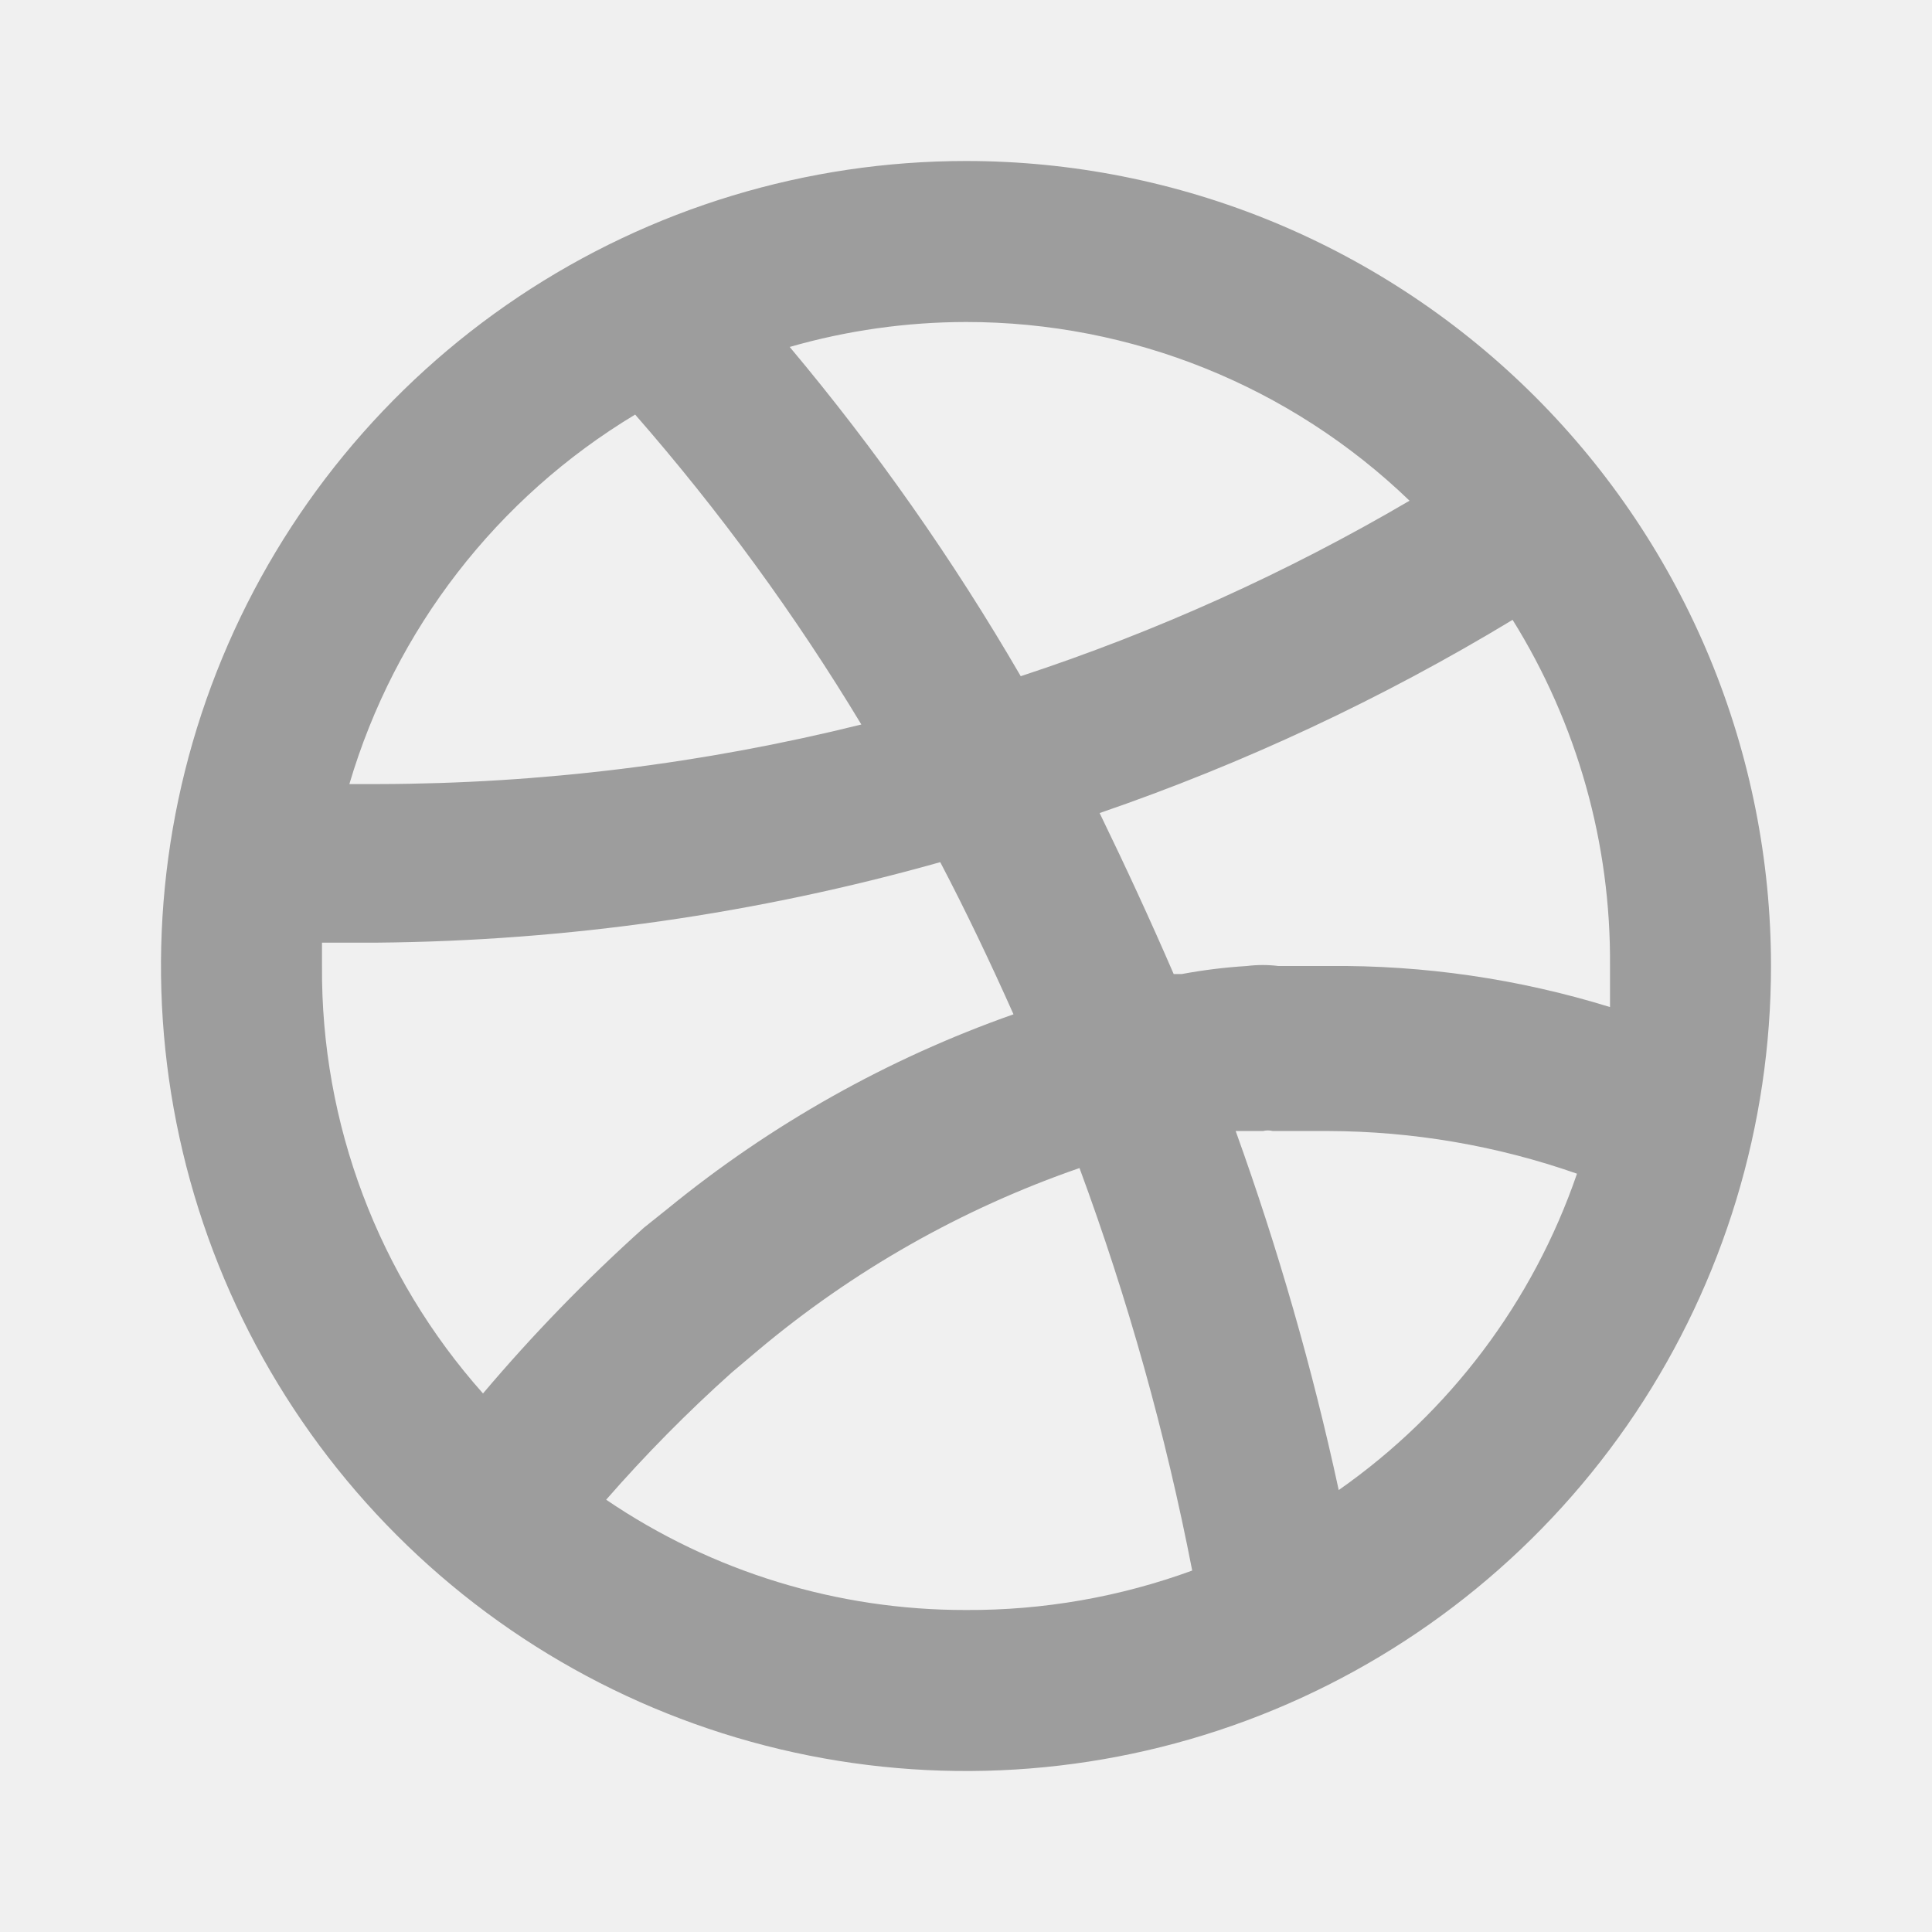
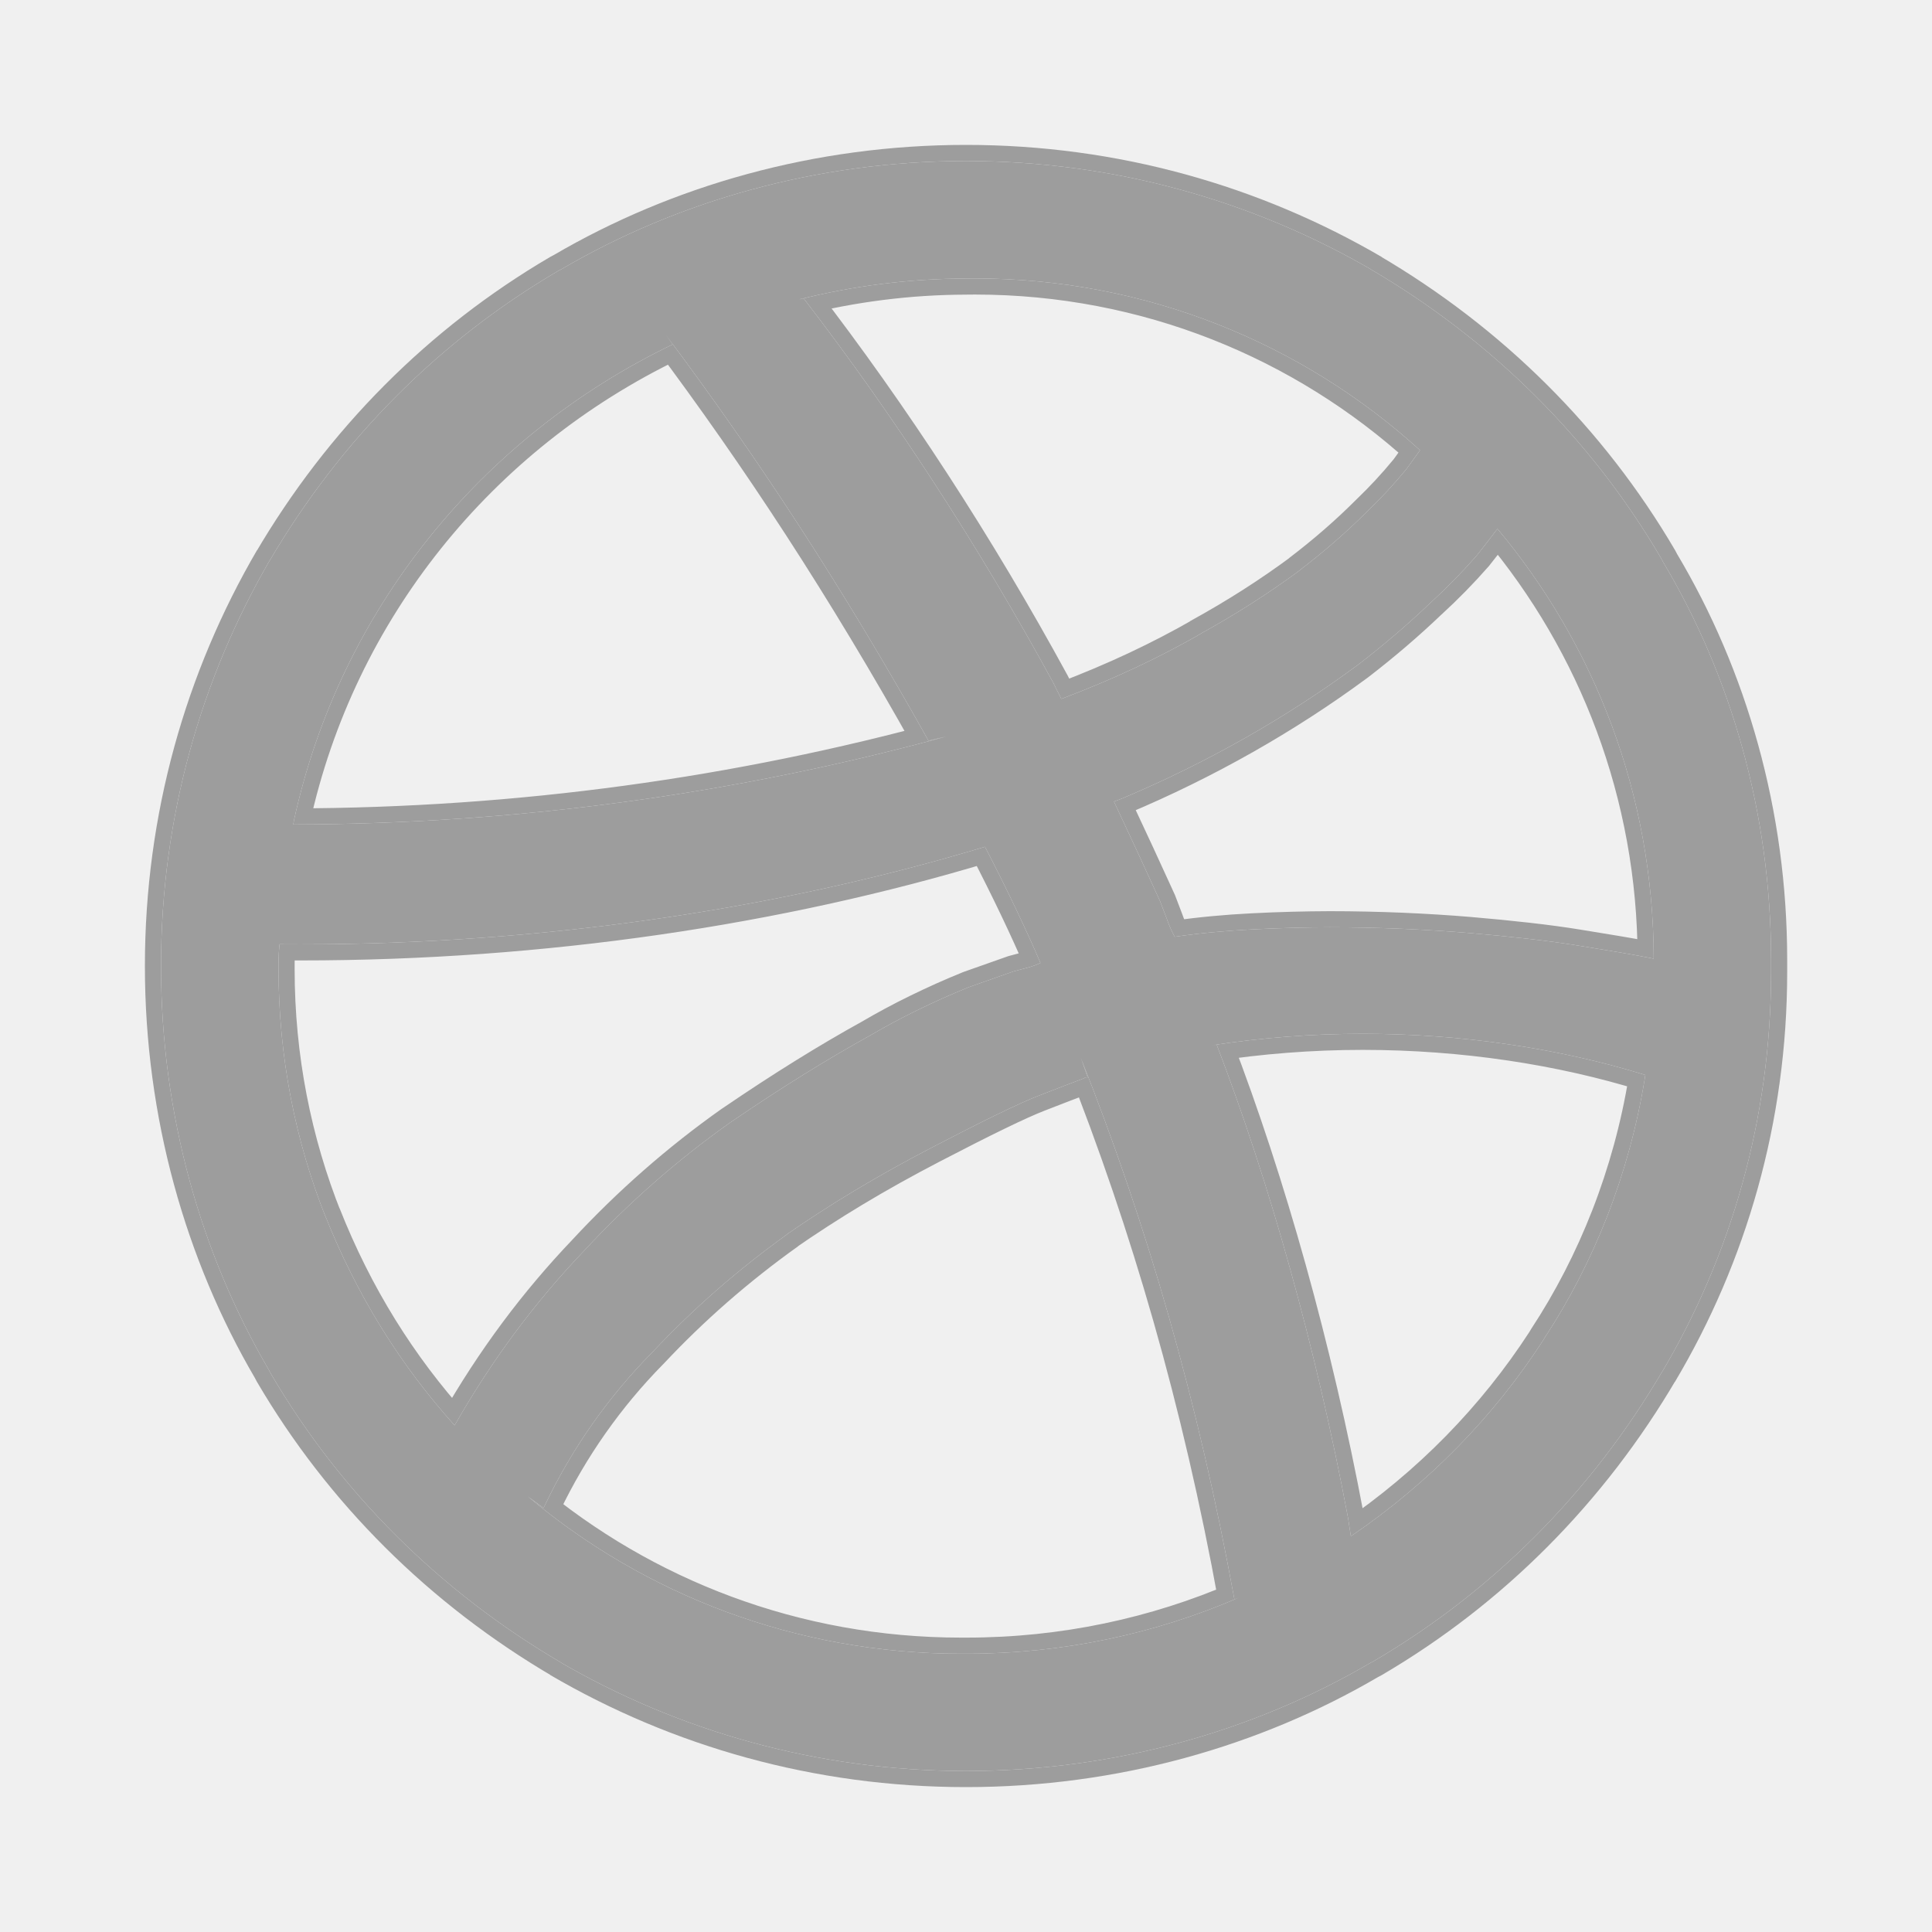
<svg xmlns="http://www.w3.org/2000/svg" width="24" height="24" viewBox="0 0 24 24" fill="none">
-   <path d="M12 2C10.022 2 8.089 2.586 6.444 3.685C4.8 4.784 3.518 6.346 2.761 8.173C2.004 10 1.806 12.011 2.192 13.951C2.578 15.891 3.53 17.672 4.929 19.071C6.327 20.47 8.109 21.422 10.049 21.808C11.989 22.194 14 21.996 15.827 21.239C17.654 20.482 19.216 19.2 20.315 17.556C21.413 15.911 22 13.978 22 12C22 10.687 21.741 9.386 21.239 8.173C20.736 6.96 20 5.858 19.071 4.929C18.142 4 17.04 3.264 15.827 2.761C14.614 2.259 13.313 2 12 2V2ZM12 4C14.055 3.999 16.03 4.795 17.51 6.22C15.982 7.116 14.363 7.847 12.68 8.4C11.842 6.957 10.882 5.588 9.81 4.31C10.522 4.105 11.259 4.001 12 4V4ZM7.89 5.15C8.938 6.349 9.878 7.637 10.7 9C8.737 9.487 6.723 9.736 4.7 9.74H4.34C4.907 7.82 6.174 6.182 7.89 5.15V5.15ZM6 17.31C4.699 15.849 3.986 13.957 4 12V11.71H4.68C7.047 11.689 9.401 11.352 11.68 10.71C12 11.32 12.3 11.95 12.59 12.6C11.031 13.149 9.58 13.965 8.3 15.01L8 15.25C7.287 15.89 6.619 16.578 6 17.31V17.31ZM12 20C10.406 20.003 8.848 19.526 7.53 18.63C8.017 18.072 8.538 17.544 9.09 17.05L9.41 16.78C10.593 15.785 11.949 15.015 13.41 14.51C14.011 16.136 14.479 17.808 14.81 19.51C13.91 19.839 12.958 20.005 12 20V20ZM16.63 18.51C16.303 16.997 15.875 15.507 15.35 14.05H15.69C15.729 14.04 15.771 14.04 15.81 14.05H16.5C17.552 14.053 18.597 14.232 19.59 14.58C19.044 16.17 18.008 17.546 16.63 18.51V18.51ZM16.5 12H15.88C15.751 11.984 15.62 11.984 15.49 12C15.218 12.017 14.948 12.05 14.68 12.1H14.58C14.29 11.43 13.99 10.78 13.66 10.1C15.451 9.485 17.17 8.68 18.79 7.7C19.593 8.989 20.013 10.481 20 12V12.51C18.867 12.16 17.686 11.988 16.5 12V12Z" fill="#9D9D9D" />
+   <mask id="path-1-outside-1" maskUnits="userSpaceOnUse" x="1" y="1" width="22" height="22" fill="black">
+     <rect fill="white" x="1" y="1" width="22" height="22" />
+     <path d="M15.334 19.867C14.883 17.399 14.252 15.223 13.428 13.145L13.512 13.383H13.486L13.46 13.397C13.321 13.449 13.134 13.521 12.9 13.612C12.666 13.703 12.227 13.916 11.585 14.25C10.888 14.612 10.304 14.966 9.746 15.353L9.801 15.317C9.164 15.772 8.607 16.262 8.101 16.801L8.095 16.807C7.557 17.353 7.107 17.991 6.772 18.692L6.753 18.733L6.558 18.59C8.002 19.805 9.883 20.543 11.937 20.543H12.004H12.001H12.005C13.207 20.543 14.352 20.295 15.39 19.846L15.335 19.867H15.334ZM12.926 11.964C12.744 11.539 12.514 11.057 12.236 10.519C9.688 11.288 6.761 11.731 3.73 11.731C3.639 11.731 3.549 11.731 3.459 11.73H3.473C3.465 11.802 3.46 11.885 3.46 11.969V12.005V12.003V12.038C3.46 13.134 3.67 14.18 4.053 15.139L4.032 15.082C4.432 16.095 4.978 16.964 5.654 17.714L5.647 17.707C6.117 16.883 6.65 16.172 7.259 15.534L7.255 15.538C7.809 14.941 8.416 14.408 9.074 13.942L9.11 13.918C9.709 13.51 10.275 13.158 10.809 12.863C11.169 12.651 11.596 12.441 12.037 12.262L12.105 12.238L12.587 12.068C12.621 12.059 12.678 12.044 12.756 12.023C12.822 12.006 12.878 11.985 12.932 11.959L12.926 11.962V11.964ZM11.534 9.201C10.472 7.303 9.42 5.694 8.273 4.162L8.357 4.278C5.968 5.429 4.222 7.587 3.653 10.185L3.643 10.242C6.452 10.236 9.168 9.856 11.751 9.15L11.534 9.201ZM20.44 13.354C19.389 13.029 18.181 12.842 16.928 12.842C16.288 12.842 15.66 12.892 15.046 12.986L15.114 12.977C15.773 14.694 16.349 16.743 16.746 18.857L16.781 19.084C17.747 18.426 18.551 17.603 19.169 16.651L19.189 16.617C19.8 15.687 20.238 14.587 20.431 13.404L20.438 13.356L20.44 13.354ZM9.958 3.706C9.947 3.707 9.938 3.712 9.932 3.719C9.938 3.712 9.947 3.708 9.957 3.708L9.958 3.706ZM17.64 5.593C16.185 4.27 14.242 3.459 12.111 3.459C12.072 3.459 12.035 3.459 11.997 3.46H12.002C11.285 3.462 10.59 3.553 9.925 3.72L9.984 3.708C11.097 5.152 12.157 6.779 13.087 8.487L13.184 8.682C13.846 8.432 14.404 8.167 14.936 7.862L14.877 7.893C15.363 7.626 15.773 7.361 16.164 7.072L16.133 7.093C16.447 6.854 16.725 6.612 16.986 6.351C17.157 6.187 17.317 6.015 17.466 5.833L17.474 5.823L17.64 5.593ZM20.543 11.909C20.54 9.872 19.808 8.006 18.593 6.558L18.603 6.571L18.59 6.584C18.512 6.688 18.429 6.794 18.343 6.903C18.161 7.11 17.976 7.299 17.781 7.478L17.776 7.482C17.493 7.753 17.192 8.01 16.878 8.252L16.852 8.271C15.981 8.913 14.989 9.478 13.932 9.922L13.838 9.957C14.054 10.417 14.245 10.829 14.41 11.193C14.427 11.238 14.456 11.312 14.495 11.415C14.525 11.502 14.558 11.574 14.596 11.644L14.592 11.637C14.903 11.592 15.226 11.562 15.562 11.545C15.897 11.528 16.216 11.52 16.519 11.519C16.823 11.519 17.122 11.526 17.418 11.538C17.712 11.551 17.99 11.568 18.251 11.59C18.511 11.612 18.756 11.636 18.984 11.662C19.212 11.688 19.421 11.716 19.609 11.747L20.084 11.825C20.214 11.847 20.323 11.866 20.409 11.883L20.543 11.909ZM22.001 12.001V12.076C22.001 13.898 21.503 15.604 20.634 17.065L20.659 17.02C19.77 18.54 18.539 19.771 17.067 20.634L17.02 20.659C15.579 21.503 13.848 22 12 22C10.152 22 8.421 21.503 6.933 20.633L6.98 20.659C5.46 19.77 4.229 18.539 3.366 17.067L3.341 17.02C2.498 15.579 2 13.848 2 12C2 10.152 2.498 8.421 3.367 6.933L3.341 6.98C4.23 5.46 5.461 4.229 6.933 3.366L6.98 3.341C8.421 2.498 10.152 2 12 2C13.848 2 15.579 2.498 17.067 3.367L17.02 3.341C18.54 4.23 19.771 5.461 20.634 6.933L20.659 6.98C21.503 8.396 22.001 10.102 22.001 11.924V12.004V12V12.001Z" />
+   </mask>
+   <path d="M15.334 19.867C14.883 17.399 14.252 15.223 13.428 13.145L13.512 13.383H13.486L13.46 13.397C13.321 13.449 13.134 13.521 12.9 13.612C12.666 13.703 12.227 13.916 11.585 14.25C10.888 14.612 10.304 14.966 9.746 15.353L9.801 15.317C9.164 15.772 8.607 16.262 8.101 16.801L8.095 16.807C7.557 17.353 7.107 17.991 6.772 18.692L6.753 18.733L6.558 18.59C8.002 19.805 9.883 20.543 11.937 20.543H12.004H12.001H12.005C13.207 20.543 14.352 20.295 15.39 19.846L15.335 19.867H15.334ZM12.926 11.964C12.744 11.539 12.514 11.057 12.236 10.519C9.688 11.288 6.761 11.731 3.73 11.731C3.639 11.731 3.549 11.731 3.459 11.73H3.473C3.465 11.802 3.46 11.885 3.46 11.969V12.005V12.003V12.038C3.46 13.134 3.67 14.18 4.053 15.139L4.032 15.082C4.432 16.095 4.978 16.964 5.654 17.714L5.647 17.707C6.117 16.883 6.65 16.172 7.259 15.534L7.255 15.538C7.809 14.941 8.416 14.408 9.074 13.942L9.11 13.918C9.709 13.51 10.275 13.158 10.809 12.863C11.169 12.651 11.596 12.441 12.037 12.262L12.105 12.238L12.587 12.068C12.621 12.059 12.678 12.044 12.756 12.023C12.822 12.006 12.878 11.985 12.932 11.959L12.926 11.962V11.964ZM11.534 9.201C10.472 7.303 9.42 5.694 8.273 4.162L8.357 4.278C5.968 5.429 4.222 7.587 3.653 10.185L3.643 10.242C6.452 10.236 9.168 9.856 11.751 9.15L11.534 9.201ZM20.44 13.354C19.389 13.029 18.181 12.842 16.928 12.842C16.288 12.842 15.66 12.892 15.046 12.986L15.114 12.977C15.773 14.694 16.349 16.743 16.746 18.857L16.781 19.084C17.747 18.426 18.551 17.603 19.169 16.651L19.189 16.617C19.8 15.687 20.238 14.587 20.431 13.404L20.438 13.356L20.44 13.354ZM9.958 3.706C9.947 3.707 9.938 3.712 9.932 3.719C9.938 3.712 9.947 3.708 9.957 3.708L9.958 3.706ZM17.64 5.593C16.185 4.27 14.242 3.459 12.111 3.459C12.072 3.459 12.035 3.459 11.997 3.46H12.002C11.285 3.462 10.59 3.553 9.925 3.72L9.984 3.708C11.097 5.152 12.157 6.779 13.087 8.487L13.184 8.682C13.846 8.432 14.404 8.167 14.936 7.862L14.877 7.893C15.363 7.626 15.773 7.361 16.164 7.072L16.133 7.093C16.447 6.854 16.725 6.612 16.986 6.351C17.157 6.187 17.317 6.015 17.466 5.833L17.474 5.823L17.64 5.593ZM20.543 11.909C20.54 9.872 19.808 8.006 18.593 6.558L18.603 6.571L18.59 6.584C18.512 6.688 18.429 6.794 18.343 6.903C18.161 7.11 17.976 7.299 17.781 7.478L17.776 7.482C17.493 7.753 17.192 8.01 16.878 8.252L16.852 8.271C15.981 8.913 14.989 9.478 13.932 9.922L13.838 9.957C14.054 10.417 14.245 10.829 14.41 11.193C14.427 11.238 14.456 11.312 14.495 11.415C14.525 11.502 14.558 11.574 14.596 11.644L14.592 11.637C14.903 11.592 15.226 11.562 15.562 11.545C15.897 11.528 16.216 11.52 16.519 11.519C16.823 11.519 17.122 11.526 17.418 11.538C17.712 11.551 17.99 11.568 18.251 11.59C18.511 11.612 18.756 11.636 18.984 11.662C19.212 11.688 19.421 11.716 19.609 11.747L20.084 11.825C20.214 11.847 20.323 11.866 20.409 11.883L20.543 11.909ZM22.001 12.001V12.076C22.001 13.898 21.503 15.604 20.634 17.065L20.659 17.02C19.77 18.54 18.539 19.771 17.067 20.634L17.02 20.659C15.579 21.503 13.848 22 12 22C10.152 22 8.421 21.503 6.933 20.633L6.98 20.659C5.46 19.77 4.229 18.539 3.366 17.067L3.341 17.02C2.498 15.579 2 13.848 2 12C2 10.152 2.498 8.421 3.367 6.933L3.341 6.98C4.23 5.46 5.461 4.229 6.933 3.366L6.98 3.341C8.421 2.498 10.152 2 12 2C13.848 2 15.579 2.498 17.067 3.367L17.02 3.341C18.54 4.23 19.771 5.461 20.634 6.933L20.659 6.98C21.503 8.396 22.001 10.102 22.001 11.924V12.004V12V12.001Z" fill="#9D9D9D" />
+   <path d="M15.334 19.867C14.883 17.399 14.252 15.223 13.428 13.145L13.512 13.383H13.486L13.46 13.397C13.321 13.449 13.134 13.521 12.9 13.612C12.666 13.703 12.227 13.916 11.585 14.25C10.888 14.612 10.304 14.966 9.746 15.353L9.801 15.317C9.164 15.772 8.607 16.262 8.101 16.801L8.095 16.807C7.557 17.353 7.107 17.991 6.772 18.692L6.753 18.733L6.558 18.59C8.002 19.805 9.883 20.543 11.937 20.543H12.004H12.001H12.005C13.207 20.543 14.352 20.295 15.39 19.846L15.335 19.867H15.334ZM12.926 11.964C12.744 11.539 12.514 11.057 12.236 10.519C9.688 11.288 6.761 11.731 3.73 11.731C3.639 11.731 3.549 11.731 3.459 11.73H3.473C3.465 11.802 3.46 11.885 3.46 11.969V12.005V12.003V12.038C3.46 13.134 3.67 14.18 4.053 15.139L4.032 15.082C4.432 16.095 4.978 16.964 5.654 17.714L5.647 17.707C6.117 16.883 6.65 16.172 7.259 15.534L7.255 15.538C7.809 14.941 8.416 14.408 9.074 13.942L9.11 13.918C9.709 13.51 10.275 13.158 10.809 12.863C11.169 12.651 11.596 12.441 12.037 12.262L12.105 12.238L12.587 12.068C12.621 12.059 12.678 12.044 12.756 12.023C12.822 12.006 12.878 11.985 12.932 11.959L12.926 11.962V11.964ZM11.534 9.201C10.472 7.303 9.42 5.694 8.273 4.162L8.357 4.278C5.968 5.429 4.222 7.587 3.653 10.185L3.643 10.242C6.452 10.236 9.168 9.856 11.751 9.15L11.534 9.201ZM20.44 13.354C19.389 13.029 18.181 12.842 16.928 12.842C16.288 12.842 15.66 12.892 15.046 12.986L15.114 12.977C15.773 14.694 16.349 16.743 16.746 18.857L16.781 19.084C17.747 18.426 18.551 17.603 19.169 16.651L19.189 16.617C19.8 15.687 20.238 14.587 20.431 13.404L20.438 13.356L20.44 13.354ZM9.958 3.706C9.947 3.707 9.938 3.712 9.932 3.719C9.938 3.712 9.947 3.708 9.957 3.708L9.958 3.706ZM17.64 5.593C16.185 4.27 14.242 3.459 12.111 3.459C12.072 3.459 12.035 3.459 11.997 3.46H12.002C11.285 3.462 10.59 3.553 9.925 3.72L9.984 3.708C11.097 5.152 12.157 6.779 13.087 8.487L13.184 8.682C13.846 8.432 14.404 8.167 14.936 7.862L14.877 7.893C15.363 7.626 15.773 7.361 16.164 7.072L16.133 7.093C16.447 6.854 16.725 6.612 16.986 6.351C17.157 6.187 17.317 6.015 17.466 5.833L17.474 5.823L17.64 5.593ZM20.543 11.909C20.54 9.872 19.808 8.006 18.593 6.558L18.603 6.571L18.59 6.584C18.512 6.688 18.429 6.794 18.343 6.903C18.161 7.11 17.976 7.299 17.781 7.478L17.776 7.482C17.493 7.753 17.192 8.01 16.878 8.252L16.852 8.271C15.981 8.913 14.989 9.478 13.932 9.922L13.838 9.957C14.054 10.417 14.245 10.829 14.41 11.193C14.427 11.238 14.456 11.312 14.495 11.415C14.525 11.502 14.558 11.574 14.596 11.644L14.592 11.637C14.903 11.592 15.226 11.562 15.562 11.545C15.897 11.528 16.216 11.52 16.519 11.519C16.823 11.519 17.122 11.526 17.418 11.538C17.712 11.551 17.99 11.568 18.251 11.59C18.511 11.612 18.756 11.636 18.984 11.662C19.212 11.688 19.421 11.716 19.609 11.747L20.084 11.825C20.214 11.847 20.323 11.866 20.409 11.883L20.543 11.909ZM22.001 12.001V12.076C22.001 13.898 21.503 15.604 20.634 17.065L20.659 17.02C19.77 18.54 18.539 19.771 17.067 20.634L17.02 20.659C15.579 21.503 13.848 22 12 22C10.152 22 8.421 21.503 6.933 20.633L6.98 20.659C5.46 19.77 4.229 18.539 3.366 17.067L3.341 17.02C2.498 15.579 2 13.848 2 12C2 10.152 2.498 8.421 3.367 6.933L3.341 6.98C4.23 5.46 5.461 4.229 6.933 3.366L6.98 3.341C8.421 2.498 10.152 2 12 2C13.848 2 15.579 2.498 17.067 3.367L17.02 3.341C18.54 4.23 19.771 5.461 20.634 6.933L20.659 6.98C21.503 8.396 22.001 10.102 22.001 11.924V12.004V12V12.001Z" stroke="#9D9D9D" stroke-width="0.4" mask="url(#path-1-outside-1)" />
</svg>
